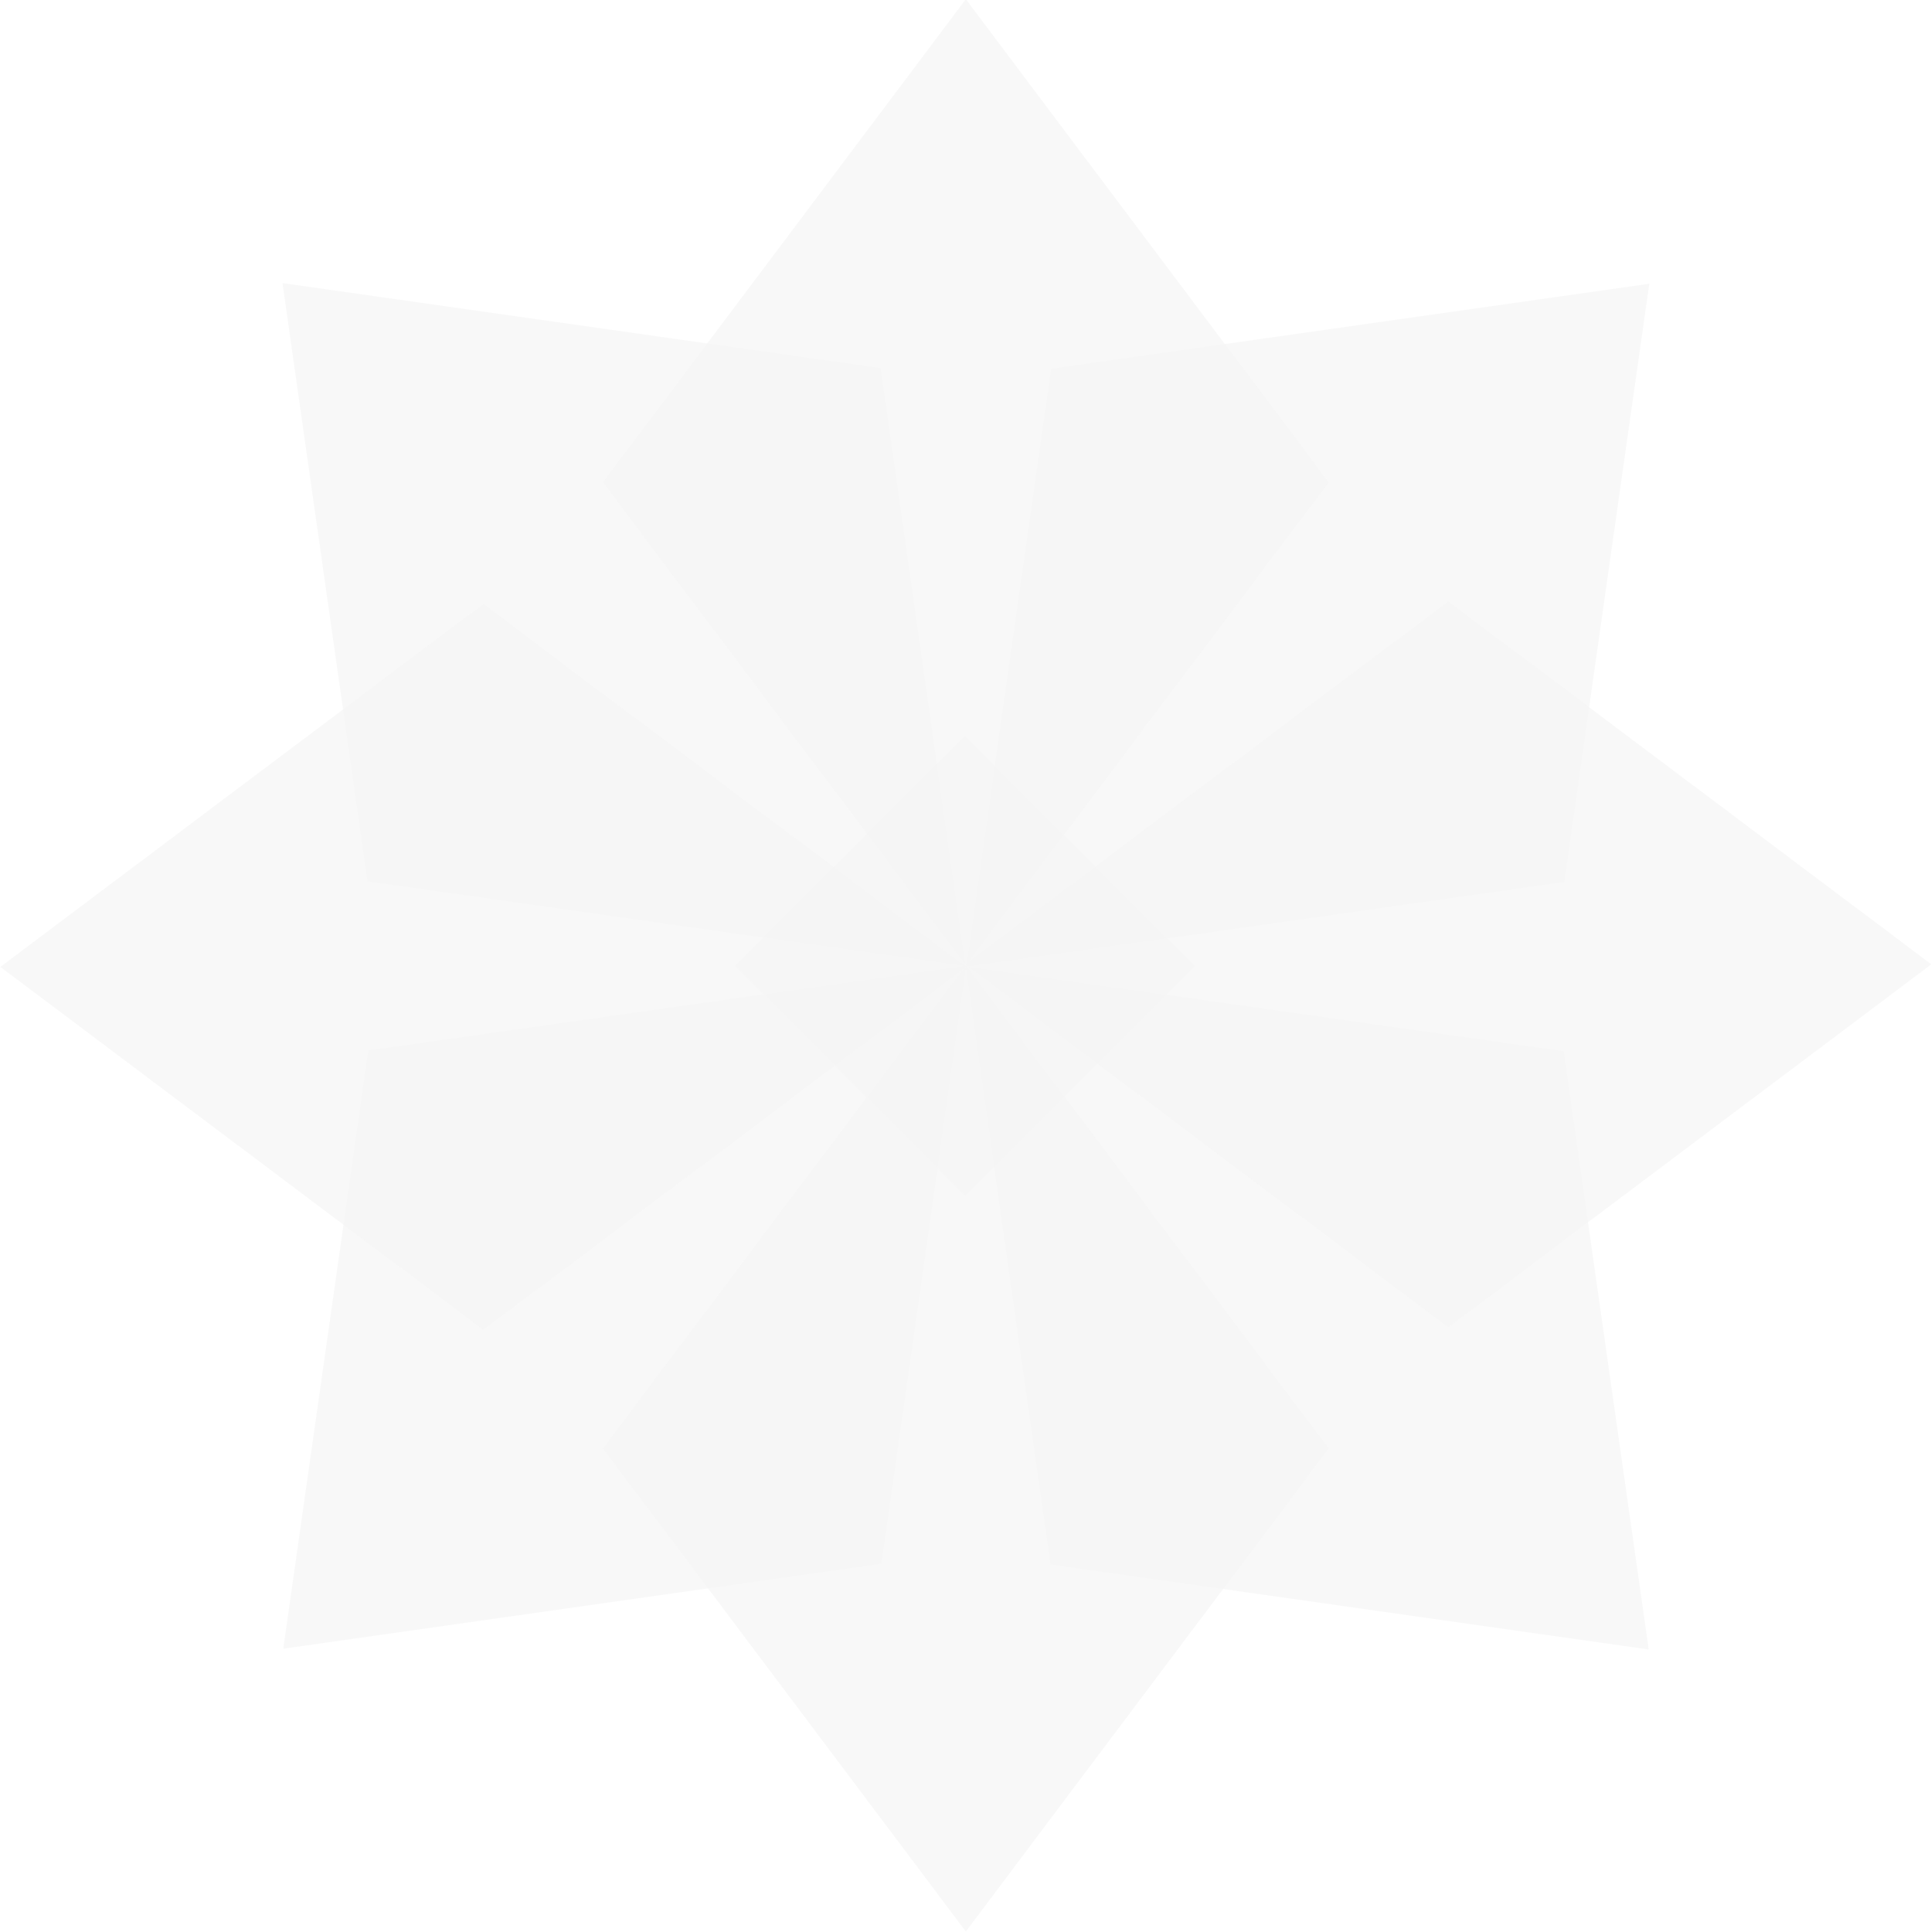
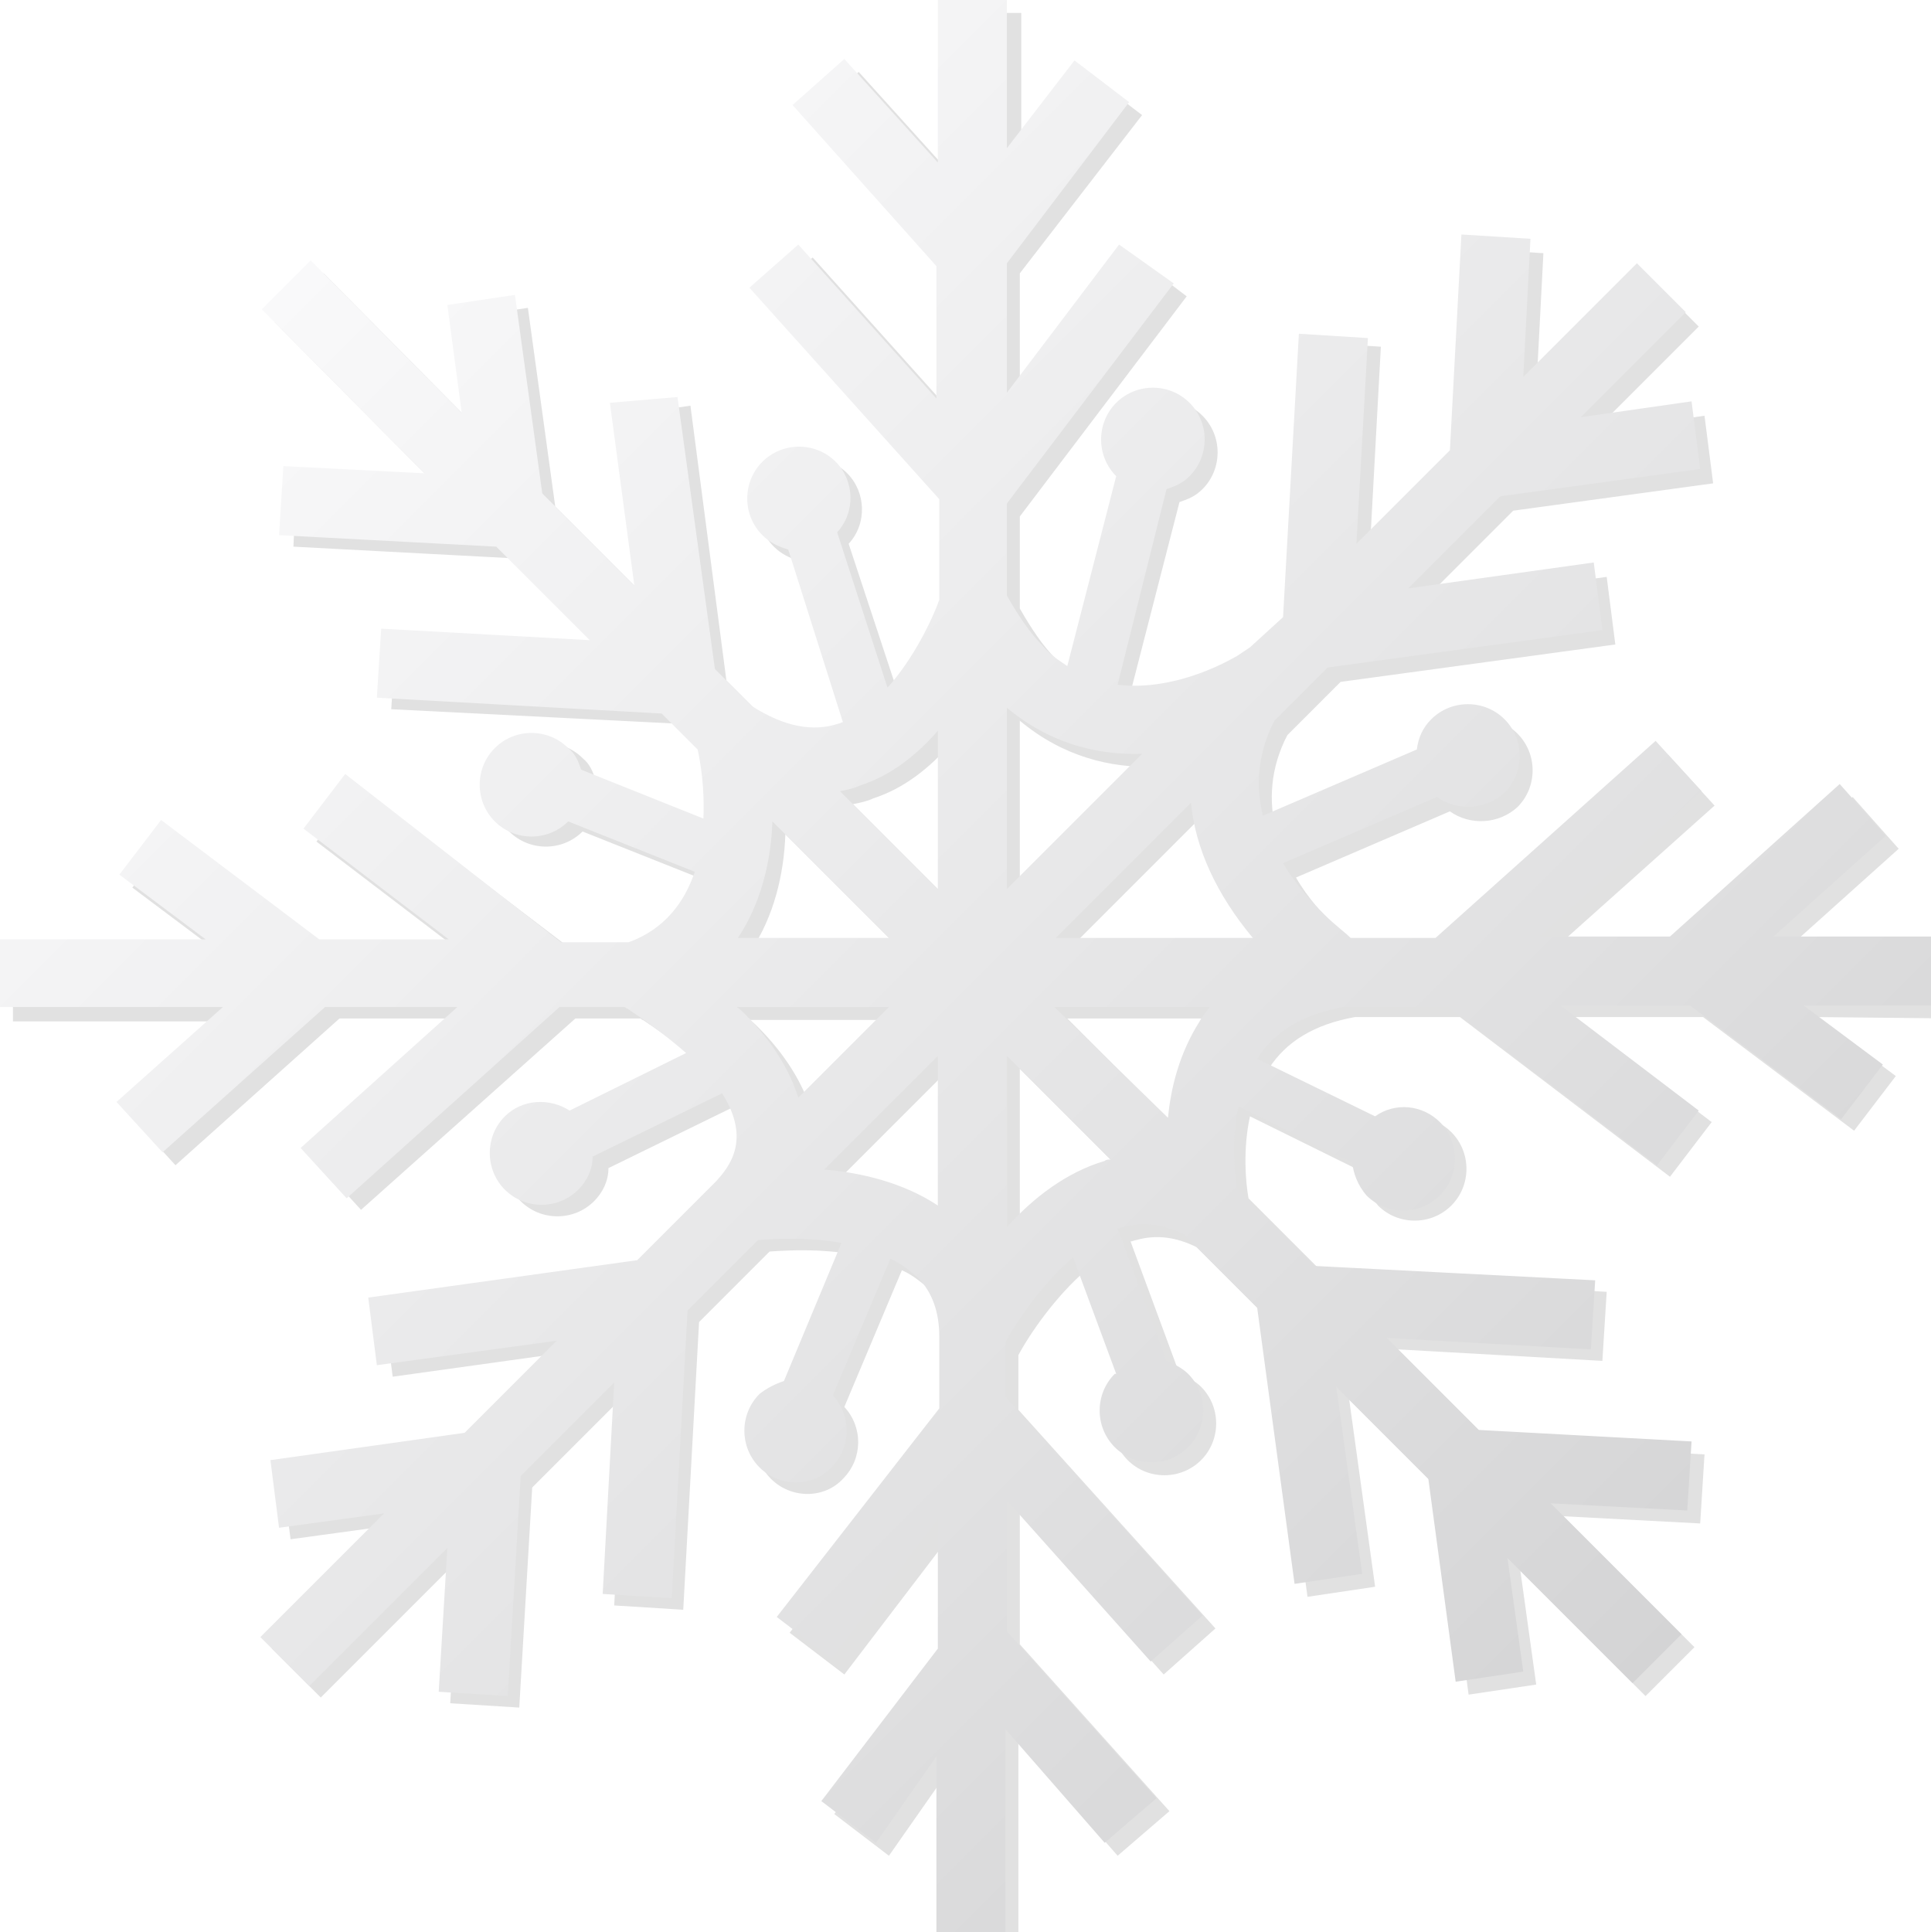
- <svg xmlns="http://www.w3.org/2000/svg" id="logo-svg" viewBox="0 0 134.2 134.3" version="1.1" preserveAspectRatio="xMidYMid meet">
-   <style>
-         #logo-svg path {
-             fill:#f5f5f5;
-             opacity:0.7;
-         }
-     </style>
-   <g transform="translate(-307.8767,-465.2286)">
-     <g class="bottom">
-       <path transform="matrix(-0.1406648,0.9900573,-0.9900573,0.1406648,0,0)" d="m561.8-506.6 42 0 0 42-42 0z" />
-       <path transform="matrix(0.1406648,-0.9900573,0.9900573,-0.1406648,0,0)" d="m-645.7 422.6 42 0 0 42-42 0z" />
-       <path transform="matrix(0.9900573,0.1406648,0.1406648,0.9900573,0,0)" d="m266.6 451.9 42 0 0 42-42 0z" />
-       <path transform="matrix(-0.9900573,-0.1406648,-0.1406648,-0.9900573,0,0)" d="m-350.6-535.9 42 0 0 42-42 0z" />
+ <svg xmlns="http://www.w3.org/2000/svg" version="1.1" id="logo-svg" x="0px" y="0px" viewBox="0 0 134.2 134.3" style="enable-background:new 0 0 134.2 134.3;" xml:space="preserve">
+   <style type="text/css">
+ 	.st0{opacity:0.12;}
+ 	.st1{fill:url(#SVGID_1_);}
+ </style>
+   <g>
+     <g class="st0">
+       <path d="M136.1,70.8l0-4.8l-11.9,0l7.8-7l-3.2-3.6L117,66.1l-9.1,0l11.3-10.1l-3.2-3.5l-15.3,13.7l-5.9,0    c-0.4-0.4-1.1-0.9-1.8-1.6c-1-1-2.1-2.2-2.9-3.6l10.7-4.6c1.4,1,3.4,0.9,4.7-0.3c1.4-1.4,1.4-3.7,0-5.1c-1.4-1.4-3.7-1.4-5.1,0    c-0.6,0.6-0.9,1.3-1,2.1l-10.7,4.6c-0.5-2-0.4-4.3,0.8-6.6l3.7-3.7l19.1-2.6l-0.6-4.7l-12.9,1.8l6.4-6.4l13.9-1.9l-0.6-4.7    l-7.7,1.1l7.3-7.3l-3.4-3.4l-7.9,7.9l0.5-9.6l-4.8-0.3l-0.8,15l-6.5,6.5L96,24.1l-4.8-0.3l-1.1,19.7l-2.4,2.4l-0.9,0.6    c-0.2,0.1-4.1,2.5-8.3,2L82,34.9c0.6-0.2,1.1-0.4,1.6-0.9c1.4-1.4,1.4-3.7,0-5.1c-1.4-1.4-3.7-1.4-5.1,0c-1.4,1.4-1.4,3.7,0,5.1    c0,0,0,0,0,0l-3.4,13.2c-0.6-0.4-1.2-0.8-1.7-1.4c-0.9-0.9-1.7-2.1-2.5-3.5l0-6.4l11.6-15.3l-3.8-2.9l-7.8,10.3l0-9L79.4,8    l-3.8-2.9L71,11.2l0-10.3l-4.8,0l0,11.3L59.7,5l-3.6,3.2l10,11.2l0,9.2l-9.6-10.7L53,20.9l13.2,14.7l0,7c-0.5,1.4-1.8,4.1-3.6,6.1    L59,37.8c1.3-1.4,1.2-3.6-0.1-4.9c-1.4-1.4-3.7-1.4-5.1,0c-1.4,1.4-1.4,3.7,0,5.1c0.5,0.5,1.1,0.8,1.8,1l3.8,12    c-0.1,0-0.2,0.1-0.3,0.1c-1.8,0.6-3.8,0.2-6-1.2l-2.6-2.6L48,28.2l-4.7,0.7L45,41.6l-6.4-6.4l-1.9-13.8L32,22.1l1,7.5L22.5,19    l-3.4,3.4l11.3,11.4l-9.8-0.5L20.4,38l15.1,0.8l6.5,6.5l-14.5-0.8l-0.3,4.8L47,50.3l2.5,2.5c0.2,0.9,0.5,2.7,0.4,4.8l-8.5-3.4    c-0.2-0.6-0.4-1.1-0.9-1.5c-1.4-1.4-3.7-1.4-5.1,0c-1.4,1.4-1.4,3.7,0,5.1c1.4,1.4,3.7,1.4,5.1,0c0,0,0,0,0,0l8.8,3.5    c-0.7,2.1-2.1,4-4.6,4.9l-4.7,0L24.9,54.7L22,58.5l10.1,7.7l-9,0l-11-8.3l-2.9,3.8l6,4.5l-14.3,0l0,4.8l15.5,0L9,77.5l3.2,3.5    l11.4-10.2l9.2,0l-10.9,9.8l3.2,3.5l14.9-13.3l4.5,0c0.1,0,0.1,0.1,0.2,0.1c0.9,0.6,2.5,1.7,4.1,3.1l-8.1,4    c-1.4-0.9-3.3-0.8-4.5,0.4c-1.4,1.4-1.4,3.7,0,5.1c1.4,1.4,3.7,1.4,5.1,0c0.6-0.6,1-1.4,1-2.3l9-4.4c2.1,3.3,0.4,5.2-0.4,6.1    l-5.5,5.5l-18.7,2.6l0.6,4.7L39.5,94l-6.4,6.4l-13.5,1.9l0.6,4.7l7.3-1l-8.6,8.6l3.4,3.4l9.6-9.6l-0.6,10l4.8,0.3l0.9-15.3    l6.5-6.5l-0.8,14.7l4.8,0.3l1.1-20l4.9-4.9c1.4-0.1,3.6-0.2,5.8,0.2l-4,9.6c-0.6,0.2-1.2,0.5-1.7,0.9c-1.4,1.4-1.4,3.7,0,5.1    c1.4,1.4,3.7,1.4,5,0c1.4-1.4,1.4-3.6,0.1-5l4-9.5c0.7,0.3,1.3,0.8,1.9,1.3c1,1,1.5,2.4,1.5,4.1l0,2.3l0,2.7l-11.2,14.8l3.8,2.9    l7.4-9.7l0,9L58,126.1l3.8,2.9l4.2-6l0,12.3h4.8l0-14.2l6.9,7.9l3.6-3.1l-10.4-11.6l0-9.1l10,11.2l3.6-3.2L70.8,98l0-3.8    c0.8-1.5,2.6-4.1,4.7-5.9l3,8.1c0,0,0,0-0.1,0c-1.4,1.4-1.4,3.7,0,5.1c1.4,1.4,3.7,1.4,5.1,0c1.4-1.4,1.4-3.7,0-5.1    c-0.4-0.4-1-0.7-1.5-0.9l-3.4-9.2c0.1,0,0.3-0.1,0.4-0.1c1.4-0.4,2.8-0.2,4.2,0.5l5.1,5.1l2.6,19.2l4.7-0.7l-1.8-13l6.4,6.4    l1.9,14.1l4.7-0.7l-1.1-7.9l8.7,8.7l3.4-3.4l-9.1-9.1l9.5,0.5l0.3-4.8l-14.8-0.8l-6.5-6.5l14.2,0.8l0.3-4.8l-19.5-1.1l-5.4-5.4    c-0.2-1.1-0.4-3.4,0.1-5.7l7.9,3.9c0.1,0.8,0.4,1.6,1,2.3c1.4,1.4,3.7,1.4,5.1,0c1.4-1.4,1.4-3.7,0-5.1c-1.2-1.2-3.1-1.4-4.5-0.4    l-8.2-4c1.2-1.9,3.2-3.1,6-3.6l7.3,0l14.6,11.1l2.9-3.8l-9.6-7.3l9,0l10.5,7.9l2.9-3.8l-5.5-4.1L136.1,70.8z M60.7,55.5    c2.2-0.7,4-2.2,5.4-3.8l0,11l-6.8-6.8C59.8,55.8,60.3,55.7,60.7,55.5z M52.2,66.1c1.6-2.4,2.3-5.3,2.4-8.1l8.1,8.1L52.2,66.1z     M52.7,71.4c-0.2-0.2-0.4-0.4-0.6-0.5l10.6,0l-6.3,6.3C55.8,75.3,54.6,73.3,52.7,71.4z M58.1,82.2l7.9-7.9l0,10.4    C63.7,83.1,60.7,82.4,58.1,82.2z M70.9,62.7l0-12.6c3,2.5,6.3,3.3,9.4,3.2L70.9,62.7z M77.7,81.6c-2.7,0.8-5,2.6-6.8,4.6l0-11.9    l7.2,7.2C77.9,81.5,77.8,81.5,77.7,81.6z M84.2,71.9c-1.4,2.2-2,4.6-2.2,6.7l-7.8-7.8l10.8,0C84.8,71.2,84.5,71.5,84.2,71.9z     M74.2,66.1l9.4-9.4c0.3,3.2,1.8,6.4,4.3,9.4L74.2,66.1z" />
    </g>
-     <g class="top">
-       <path transform="matrix(-0.6006112,-0.7995412,0.6006112,-0.7995412,0,0)" d="m-687.1-62.7 42 0 0 42-42 0z" />
-       <path transform="matrix(-0.7995412,0.6006112,-0.7995412,-0.6006112,0,0)" d="m166.6-719.6 42 0 0 42-42 0z" />
-       <path transform="matrix(0.6006112,0.7995412,-0.6006112,0.7995412,0,0)" d="m603.1-21.3 42 0 0 42-42 0z" />
-       <path transform="matrix(0.7995412,-0.6006112,0.7995412,0.6006112,0,0)" d="m-250.7 635.8 42 0 0 42-42 0z" />
-       <path transform="matrix(0.7071068,0.7071068,-0.7071068,0.7071068,0,0)" d="m630.3 100 22.6 0 0 22.6-22.6 0z" />
+     <g>
+       <g>
+         <linearGradient id="SVGID_1_" gradientUnits="userSpaceOnUse" x1="19.861" y1="19.859" x2="115.33" y2="115.328">
+           <stop offset="0" style="stop-color:#F9F9FA" />
+           <stop offset="0.662" style="stop-color:#E2E2E3" />
+           <stop offset="1" style="stop-color:#D4D4D5" />
+         </linearGradient>
+         <path class="st1" d="M135.2,69.9l0-4.8l-11.9,0l7.8-7l-3.2-3.6l-11.8,10.6l-9.1,0L118.3,55l-3.2-3.5L99.8,65.2l-5.9,0     c-0.4-0.4-1.1-0.9-1.8-1.6c-1-1-2.1-2.2-2.9-3.6l10.7-4.6c1.4,1,3.4,0.9,4.7-0.3c1.4-1.4,1.4-3.7,0-5.1c-1.4-1.4-3.7-1.4-5.1,0     c-0.6,0.6-0.9,1.3-1,2.1l-10.7,4.6c-0.5-2-0.4-4.3,0.8-6.6l3.7-3.7l19.1-2.6l-0.6-4.7l-12.9,1.8l6.4-6.4l13.9-1.9l-0.6-4.7     l-7.7,1.1l7.3-7.3l-3.4-3.4l-7.9,7.9l0.5-9.6l-4.8-0.3l-0.8,15l-6.5,6.5l0.8-14.3l-4.8-0.3l-1.1,19.7L86.9,45l-0.9,0.6     c-0.2,0.1-4.1,2.5-8.3,2L81.1,34c0.6-0.2,1.1-0.4,1.6-0.9c1.4-1.4,1.4-3.7,0-5.1c-1.4-1.4-3.7-1.4-5.1,0c-1.4,1.4-1.4,3.7,0,5.1     c0,0,0,0,0,0l-3.4,13.2c-0.6-0.4-1.2-0.8-1.7-1.4c-0.9-0.9-1.7-2.1-2.5-3.5l0-6.4l11.6-15.3L77.8,17L70,27.3l0-9l8.5-11.2     l-3.8-2.9l-4.7,6.1l0-10.3l-4.8,0l0,11.3l-6.5-7.2l-3.6,3.2l10,11.2l0,9.2l-9.6-10.7L52.1,20l13.2,14.7l0,7     c-0.5,1.4-1.8,4.1-3.6,6.1l-3.5-10.8c1.3-1.4,1.2-3.6-0.1-4.9c-1.4-1.4-3.7-1.4-5.1,0c-1.4,1.4-1.4,3.7,0,5.1     c0.5,0.5,1.1,0.8,1.8,1l3.8,12c-0.1,0-0.2,0.1-0.3,0.1c-1.8,0.6-3.8,0.2-6-1.2l-2.6-2.6l-2.6-18.9L42.4,28l1.7,12.7l-6.4-6.4     l-1.9-13.8l-4.7,0.7l1,7.5L21.6,18.1l-3.4,3.4l11.3,11.4l-9.8-0.5l-0.3,4.8l15.1,0.8l6.5,6.5l-14.5-0.8l-0.3,4.8l19.8,1.1     l2.5,2.5c0.2,0.9,0.5,2.7,0.4,4.8l-8.5-3.4c-0.2-0.6-0.4-1.1-0.9-1.5c-1.4-1.4-3.7-1.4-5.1,0c-1.4,1.4-1.4,3.7,0,5.1     c1.4,1.4,3.7,1.4,5.1,0c0,0,0,0,0,0l8.8,3.5c-0.7,2.1-2.1,4-4.6,4.9l-4.7,0L24,53.8l-2.9,3.8l10.1,7.7l-9,0l-11-8.3l-2.9,3.8     l6,4.5L0,65.3L0,70l15.5,0l-7.4,6.6l3.2,3.5L22.6,70l9.2,0l-10.9,9.8l3.2,3.5L38.9,70l4.5,0c0.1,0,0.1,0.1,0.2,0.1     c0.9,0.6,2.5,1.7,4.1,3.1l-8.1,4c-1.4-0.9-3.3-0.8-4.5,0.4c-1.4,1.4-1.4,3.7,0,5.1c1.4,1.4,3.7,1.4,5.1,0c0.6-0.6,1-1.4,1-2.3     l9-4.4c2.1,3.3,0.4,5.2-0.4,6.1l-5.5,5.5l-18.7,2.6l0.6,4.7l12.5-1.7l-6.4,6.4l-13.5,1.9l0.6,4.7l7.3-1l-8.6,8.6l3.4,3.4l9.6-9.6     l-0.6,10l4.8,0.3l0.9-15.3l6.5-6.5l-0.8,14.7l4.8,0.3l1.1-20l4.9-4.9c1.4-0.1,3.6-0.2,5.8,0.2l-4,9.6c-0.6,0.2-1.2,0.5-1.7,0.9     c-1.4,1.4-1.4,3.7,0,5.1c1.4,1.4,3.7,1.4,5,0c1.4-1.4,1.4-3.6,0.1-5l4-9.5c0.7,0.3,1.3,0.8,1.9,1.3c1,1,1.5,2.4,1.5,4.1l0,2.3     l0,2.7L54,112.4l3.8,2.9l7.4-9.7l0,9l-8.1,10.6l3.8,2.9l4.2-6l0,12.3h4.8l0-14.2l6.9,7.9l3.6-3.1l-10.4-11.6l0-9.1l10,11.2     l3.6-3.2L69.9,97.1l0-3.8c0.8-1.5,2.6-4.1,4.7-5.9l3,8.1c0,0,0,0-0.1,0c-1.4,1.4-1.4,3.7,0,5.1c1.4,1.4,3.7,1.4,5.1,0     c1.4-1.4,1.4-3.7,0-5.1c-0.4-0.4-1-0.7-1.5-0.9l-3.4-9.2c0.1,0,0.3-0.1,0.4-0.1c1.4-0.4,2.8-0.2,4.2,0.5l5.1,5.1l2.6,19.2     l4.7-0.7l-1.8-13l6.4,6.4l1.9,14.1l4.7-0.7l-1.1-7.9l8.7,8.7l3.4-3.4l-9.1-9.1l9.5,0.5l0.3-4.8l-14.8-0.8L96.4,93l14.2,0.8     l0.3-4.8L91.4,88L86,82.6c-0.2-1.1-0.4-3.4,0.1-5.7l7.9,3.9c0.1,0.8,0.4,1.6,1,2.3c1.4,1.4,3.7,1.4,5.1,0c1.4-1.4,1.4-3.7,0-5.1     c-1.2-1.2-3.1-1.4-4.5-0.4l-8.2-4c1.2-1.9,3.2-3.1,6-3.6l7.3,0L115.2,81l2.9-3.8l-9.6-7.3l9,0l10.5,7.9l2.9-3.8l-5.5-4.1     L135.2,69.9z M59.8,54.6c2.2-0.7,4-2.2,5.4-3.8l0,11L58.4,55C58.9,54.9,59.4,54.8,59.8,54.6z M51.3,65.2c1.6-2.4,2.3-5.3,2.4-8.1     l8.1,8.1L51.3,65.2z M51.8,70.5c-0.2-0.2-0.4-0.4-0.6-0.5l10.6,0l-6.3,6.3C54.9,74.4,53.7,72.4,51.8,70.5z M57.3,81.3l7.9-7.9     l0,10.4C62.8,82.2,59.8,81.5,57.3,81.3z M70,61.8l0-12.6c3,2.5,6.3,3.3,9.4,3.2L70,61.8z M76.8,80.7c-2.7,0.8-5,2.6-6.8,4.6     l0-11.9l7.2,7.2C77.1,80.6,76.9,80.6,76.8,80.7z M83.4,71c-1.4,2.2-2,4.6-2.2,6.7L73.3,70l10.8,0C83.9,70.3,83.6,70.6,83.4,71z      M73.4,65.2l9.4-9.4c0.3,3.2,1.8,6.4,4.3,9.4L73.4,65.2z" />
+       </g>
    </g>
  </g>
</svg>
